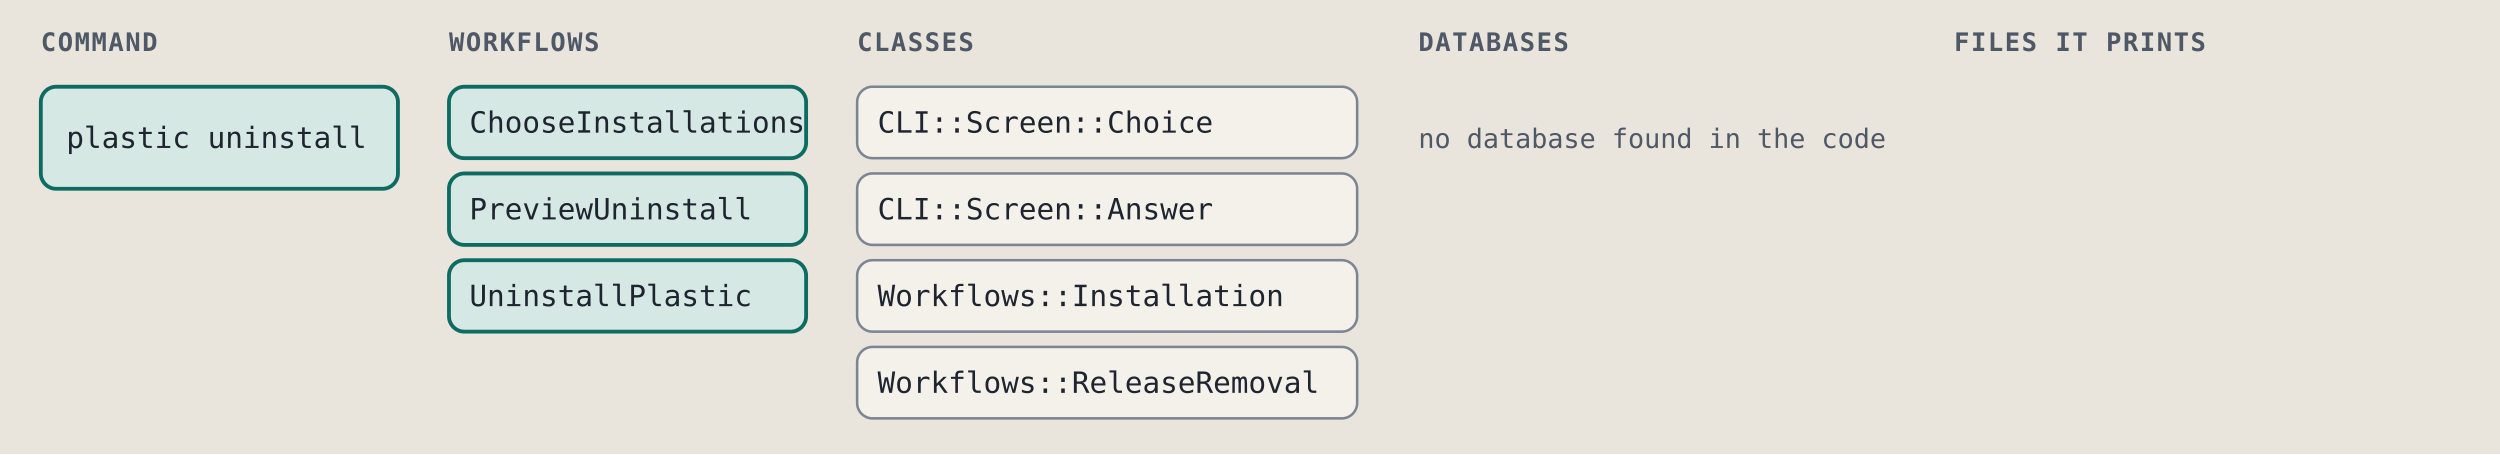
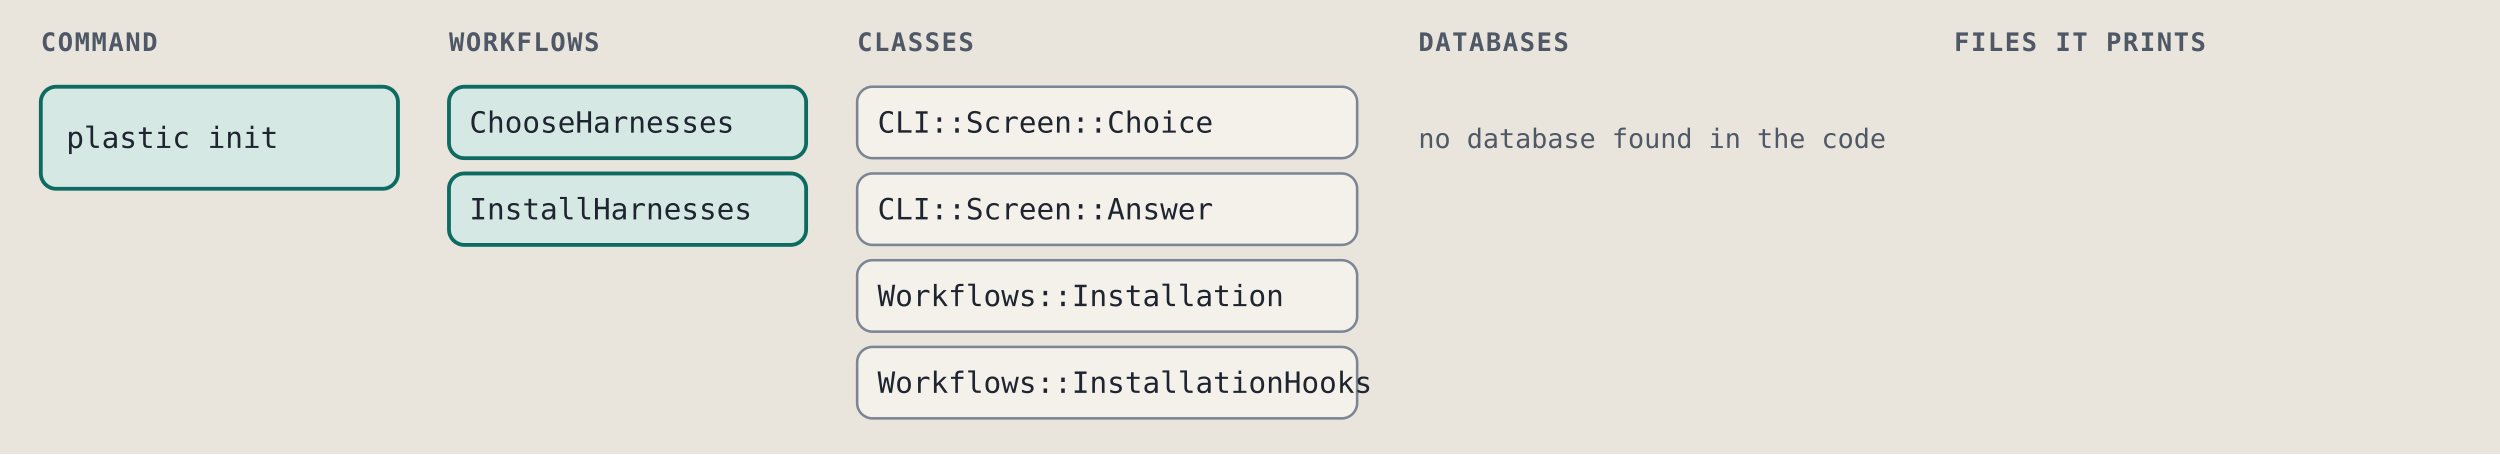
<svg xmlns="http://www.w3.org/2000/svg" viewBox="0 0 980 178" width="980" height="178" role="img" xml:space="preserve">
  <style>.ground { fill: #e9e5dc; }
.card { fill: #f4f1ea; stroke: #7c8594; stroke-width: 1; }
.lane-code { fill: #d5e8e3; stroke: #0d6b61; stroke-width: 1.5; }
.lane-agent { fill: #f1e2c7; stroke: #9a5508; stroke-width: 1.5; }
.stop-refusal { fill: #e4dcf5; stroke: #5b35b0; stroke-width: 1.2; }
.stop-failure { fill: #f4d9d4; stroke: #a8261b; stroke-width: 1.2; }
.end { fill: #d9e2f0; stroke: #2c4a7a; stroke-width: 1.2; }
.wire { fill: none; stroke: #7c8594; stroke-width: 1.4; }
.wire-read { fill: none; stroke: #7c8594; stroke-width: 1.4; stroke-dasharray: 5 3; }
.wire-refusal { fill: none; stroke: #5b35b0; stroke-width: 1.2; stroke-dasharray: 4 3; }
.wire-failure { fill: none; stroke: #a8261b; stroke-width: 1.2; stroke-dasharray: 4 3; }
.head { fill: #7c8594; }
.t { fill: #1f2530; font: 12px "IBM Plex Sans", system-ui, -apple-system, "Segoe UI", sans-serif; }
.tb { fill: #1f2530; font: 600 13px "IBM Plex Sans", system-ui, -apple-system, "Segoe UI", sans-serif; }
.tm { fill: #1f2530; font: 11.5px "IBM Plex Mono", ui-monospace, Menlo, Consolas, monospace; }
.tag { font: 600 10px "IBM Plex Mono", ui-monospace, Menlo, Consolas, monospace; letter-spacing: .06em; }
.tag-code { fill: #0d6b61; } .tag-agent { fill: #9a5508; } .tag-refusal { fill: #5b35b0; }
.tag-failure { fill: #a8261b; } .tag-end { fill: #2c4a7a; } .tag-muted { fill: #4f5866; }
.tm.tag-muted { font-size: 10.5px; }
.db { fill: #d9e2f0; stroke: #2c4a7a; stroke-width: 1.2; }
.codebox { fill: #f4f1ea; stroke: #7c8594; stroke-width: 1; }
.cx { fill: #1f2530; font: 12px "IBM Plex Mono", ui-monospace, Menlo, Consolas, monospace; white-space: pre; }
.cx-n { fill: #4f5866; font: 11px "IBM Plex Mono", ui-monospace, Menlo, Consolas, monospace; }
.cx-k { fill: #5b35b0; } .cx-s { fill: #9a5508; } .cx-y { fill: #0d6b61; }
.cx-w { fill: #2c4a7a; font-weight: 600; } .cx-t { fill: #a8261b; } .cx-c { fill: #4f5866; font-style: italic; }
.badge { fill: #2c4a7a; } .badge-t { fill: #e9e5dc; font: 600 11px "IBM Plex Mono", ui-monospace, Menlo, Consolas, monospace; }
.bracket { fill: none; stroke: #2c4a7a; stroke-width: 1.4; }
.term { fill: #16191e; stroke: #7c8594; stroke-width: 1; }
.term-t { fill: #e6e2d8; font: 12px "IBM Plex Mono", ui-monospace, Menlo, Consolas, monospace; }
.term-p { fill: #8fd18f; font: 12px "IBM Plex Mono", ui-monospace, Menlo, Consolas, monospace; }
.term-m { fill: #a3abb6; font: 12px "IBM Plex Mono", ui-monospace, Menlo, Consolas, monospace; }
.big { font: 700 36px "IBM Plex Mono", ui-monospace, Menlo, Consolas, monospace; }

@media (prefers-color-scheme: dark) {
.ground { fill: #171a1f; }
.card { fill: #20242b; stroke: #8a93a2; stroke-width: 1; }
.lane-code { fill: #173a36; stroke: #5cc4b4; stroke-width: 1.5; }
.lane-agent { fill: #3d2e17; stroke: #e5a95a; stroke-width: 1.5; }
.stop-refusal { fill: #2d2445; stroke: #b59cf2; stroke-width: 1.2; }
.stop-failure { fill: #45211e; stroke: #f2958a; stroke-width: 1.2; }
.end { fill: #1f2c42; stroke: #97b6e8; stroke-width: 1.2; }
.wire { fill: none; stroke: #8a93a2; stroke-width: 1.4; }
.wire-read { fill: none; stroke: #8a93a2; stroke-width: 1.4; stroke-dasharray: 5 3; }
.wire-refusal { fill: none; stroke: #b59cf2; stroke-width: 1.2; stroke-dasharray: 4 3; }
.wire-failure { fill: none; stroke: #f2958a; stroke-width: 1.2; stroke-dasharray: 4 3; }
.head { fill: #8a93a2; }
.t { fill: #e8e4da; font: 12px "IBM Plex Sans", system-ui, -apple-system, "Segoe UI", sans-serif; }
.tb { fill: #e8e4da; font: 600 13px "IBM Plex Sans", system-ui, -apple-system, "Segoe UI", sans-serif; }
.tm { fill: #e8e4da; font: 11.5px "IBM Plex Mono", ui-monospace, Menlo, Consolas, monospace; }
.tag { font: 600 10px "IBM Plex Mono", ui-monospace, Menlo, Consolas, monospace; letter-spacing: .06em; }
.tag-code { fill: #5cc4b4; } .tag-agent { fill: #e5a95a; } .tag-refusal { fill: #b59cf2; }
.tag-failure { fill: #f2958a; } .tag-end { fill: #97b6e8; } .tag-muted { fill: #b3b9c3; }
.tm.tag-muted { font-size: 10.5px; }
.db { fill: #1f2c42; stroke: #97b6e8; stroke-width: 1.2; }
.codebox { fill: #20242b; stroke: #8a93a2; stroke-width: 1; }
.cx { fill: #e8e4da; font: 12px "IBM Plex Mono", ui-monospace, Menlo, Consolas, monospace; white-space: pre; }
.cx-n { fill: #b3b9c3; font: 11px "IBM Plex Mono", ui-monospace, Menlo, Consolas, monospace; }
.cx-k { fill: #b59cf2; } .cx-s { fill: #e5a95a; } .cx-y { fill: #5cc4b4; }
.cx-w { fill: #97b6e8; font-weight: 600; } .cx-t { fill: #f2958a; } .cx-c { fill: #b3b9c3; font-style: italic; }
.badge { fill: #97b6e8; } .badge-t { fill: #171a1f; font: 600 11px "IBM Plex Mono", ui-monospace, Menlo, Consolas, monospace; }
.bracket { fill: none; stroke: #97b6e8; stroke-width: 1.4; }
.term { fill: #16191e; stroke: #8a93a2; stroke-width: 1; }
.term-t { fill: #e6e2d8; font: 12px "IBM Plex Mono", ui-monospace, Menlo, Consolas, monospace; }
.term-p { fill: #8fd18f; font: 12px "IBM Plex Mono", ui-monospace, Menlo, Consolas, monospace; }
.term-m { fill: #a3abb6; font: 12px "IBM Plex Mono", ui-monospace, Menlo, Consolas, monospace; }
.big { font: 700 36px "IBM Plex Mono", ui-monospace, Menlo, Consolas, monospace; }
}</style>
  <rect width="100%" height="100%" class="ground" />
  <text x="16" y="20" class="tag tag-muted" text-anchor="start">COMMAND</text>
  <text x="176" y="20" class="tag tag-muted" text-anchor="start">WORKFLOWS</text>
  <text x="336" y="20" class="tag tag-muted" text-anchor="start">CLASSES</text>
  <text x="556" y="20" class="tag tag-muted" text-anchor="start">DATABASES</text>
  <text x="766" y="20" class="tag tag-muted" text-anchor="start">FILES IT PRINTS</text>
  <rect x="16" y="34" width="140" height="40" rx="6" class="lane-code" />
-   <text x="26" y="58" class="tm" text-anchor="start">plastic uninstall</text>
+   <text x="26" y="58" class="tm" text-anchor="start">plastic init</text>
  <rect x="176" y="34" width="140" height="28" rx="6" class="lane-code" />
-   <text x="184" y="52" class="tm" text-anchor="start">ChooseInstallations</text>
+   <text x="184" y="52" class="tm" text-anchor="start">ChooseHarnesses</text>
  <rect x="176" y="68" width="140" height="28" rx="6" class="lane-code" />
-   <text x="184" y="86" class="tm" text-anchor="start">PreviewUninstall</text>
-   <rect x="176" y="102" width="140" height="28" rx="6" class="lane-code" />
-   <text x="184" y="120" class="tm" text-anchor="start">UninstallPlastic</text>
+   <text x="184" y="86" class="tm" text-anchor="start">InstallHarnesses</text>
  <rect x="336" y="34" width="196" height="28" rx="6" class="card" />
  <text x="344" y="52" class="tm" text-anchor="start">CLI::Screen::Choice</text>
  <rect x="336" y="68" width="196" height="28" rx="6" class="card" />
  <text x="344" y="86" class="tm" text-anchor="start">CLI::Screen::Answer</text>
  <rect x="336" y="102" width="196" height="28" rx="6" class="card" />
  <text x="344" y="120" class="tm" text-anchor="start">Workflows::Installation</text>
  <rect x="336" y="136" width="196" height="28" rx="6" class="card" />
-   <text x="344" y="154" class="tm" text-anchor="start">Workflows::ReleaseRemoval</text>
+   <text x="344" y="154" class="tm" text-anchor="start">Workflows::InstallationHooks</text>
  <text x="556" y="58" class="tm tag-muted" text-anchor="start">no database found in the code</text>
</svg>
